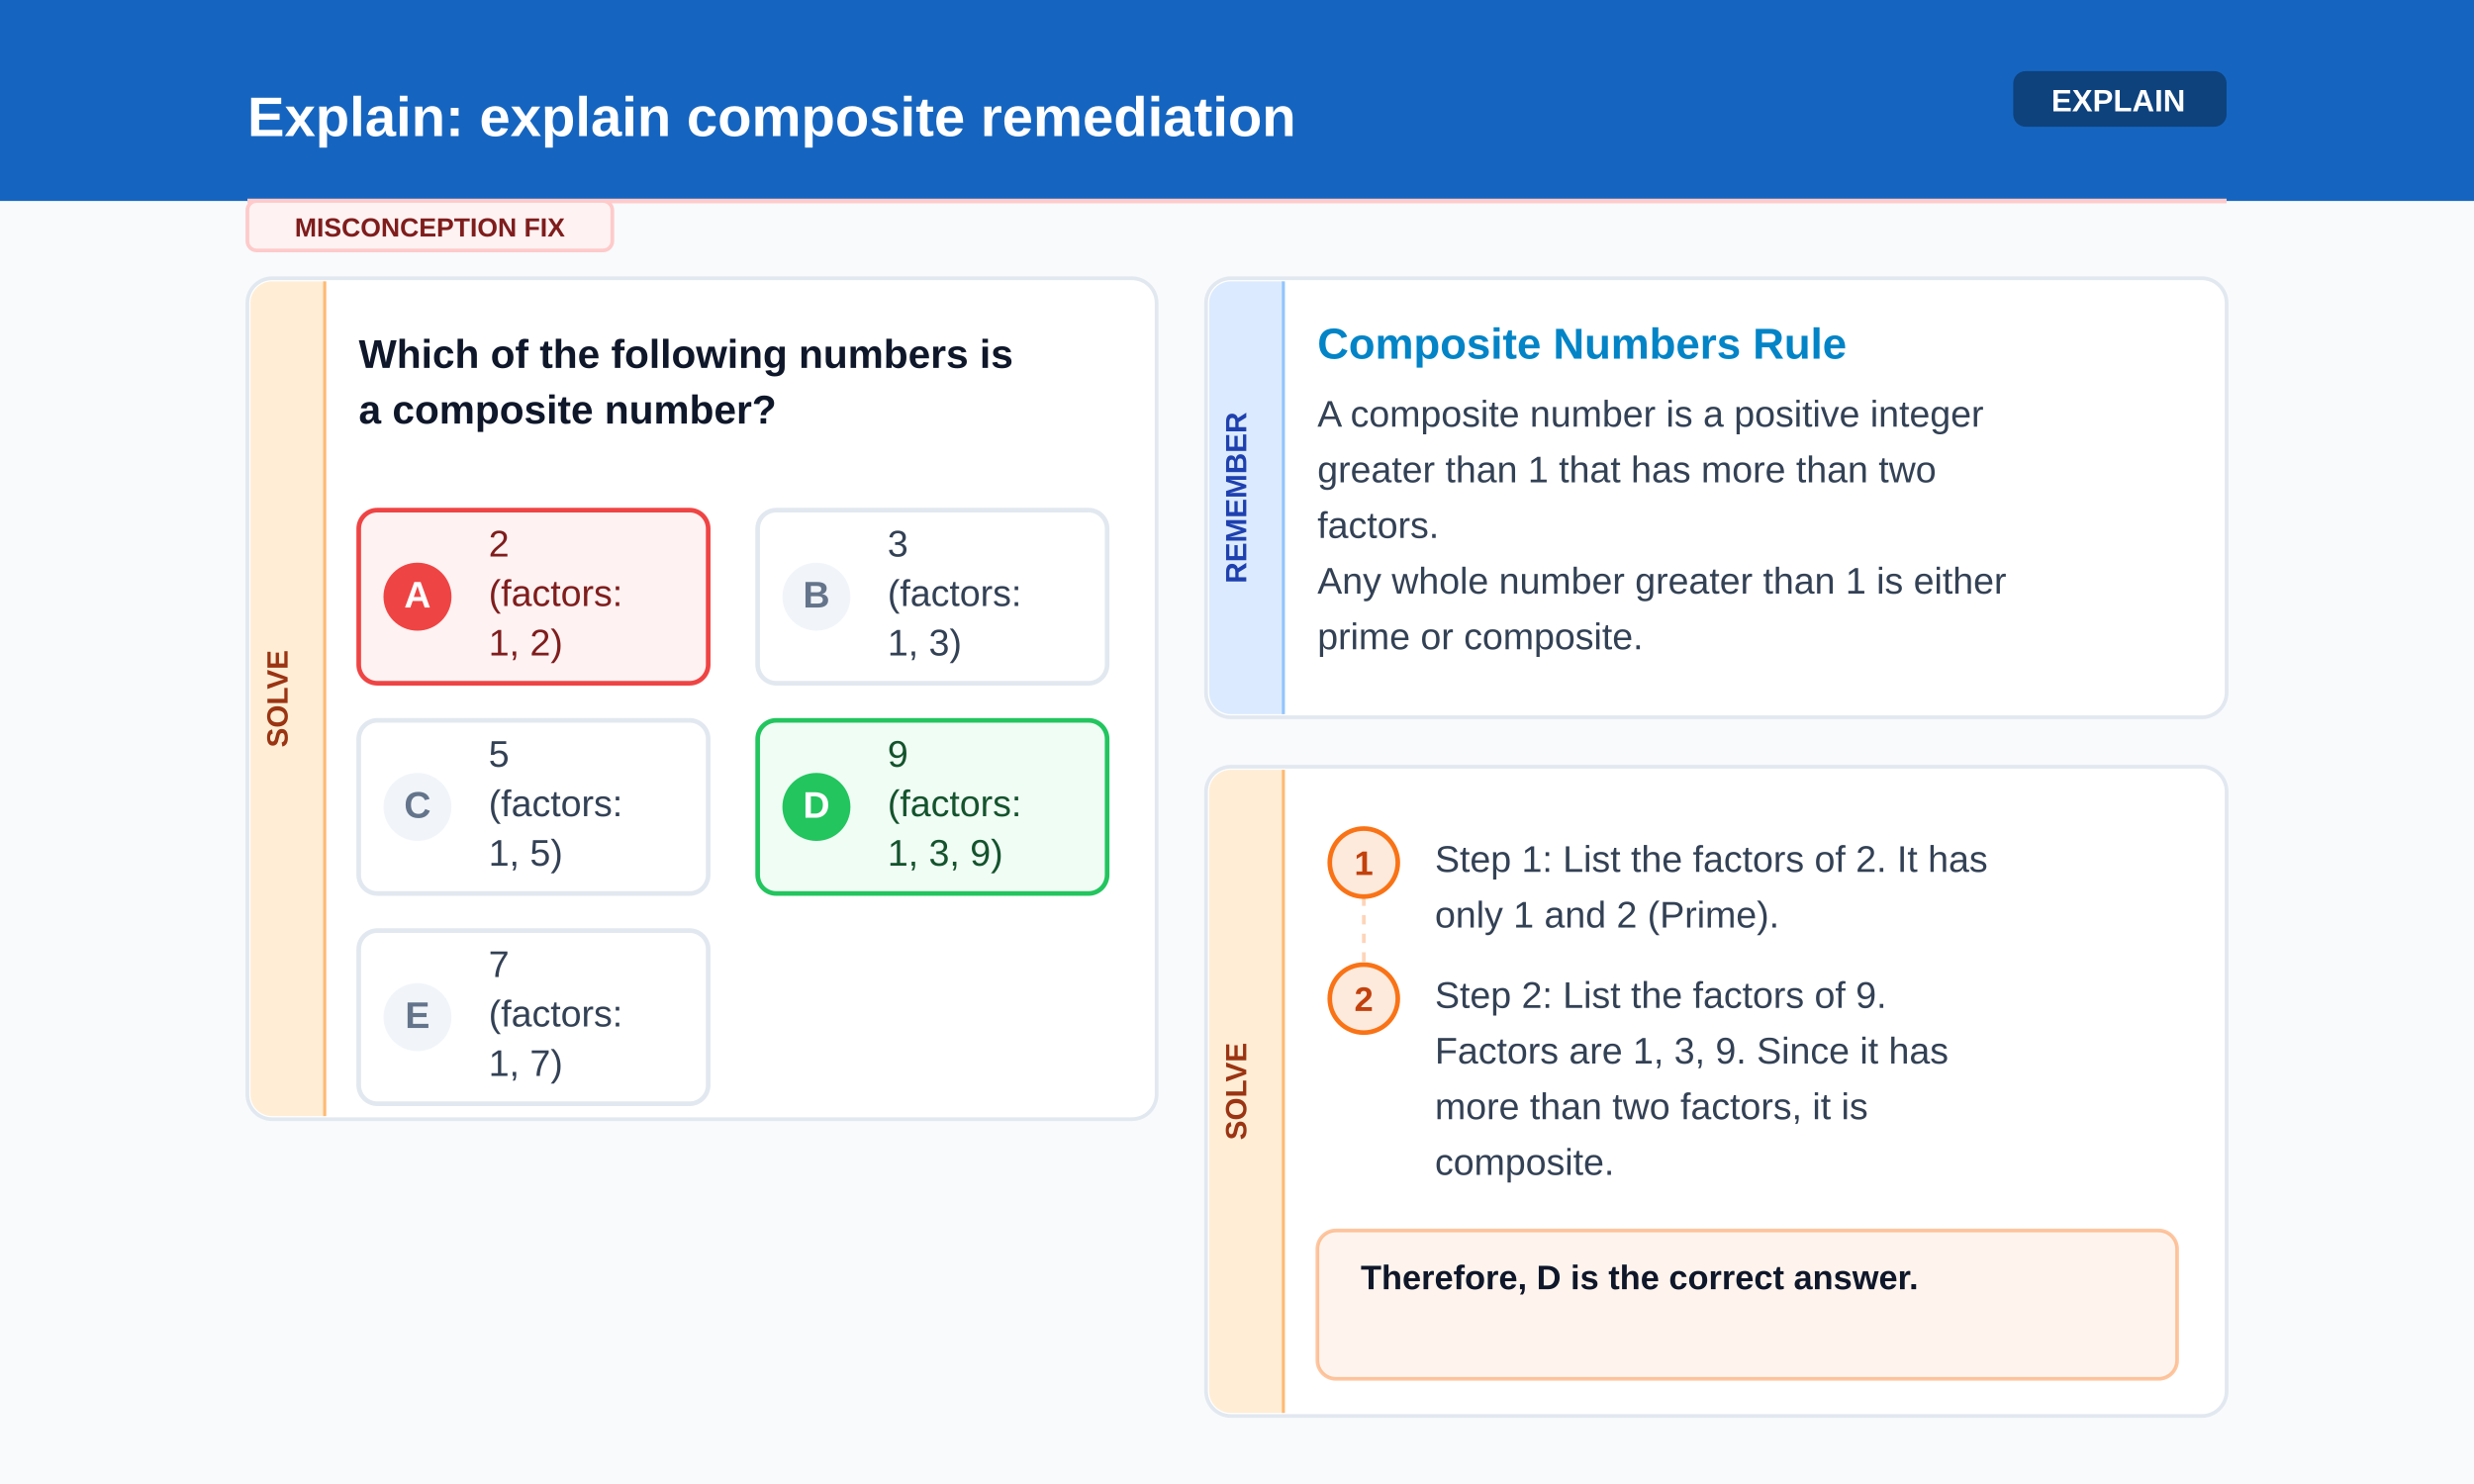
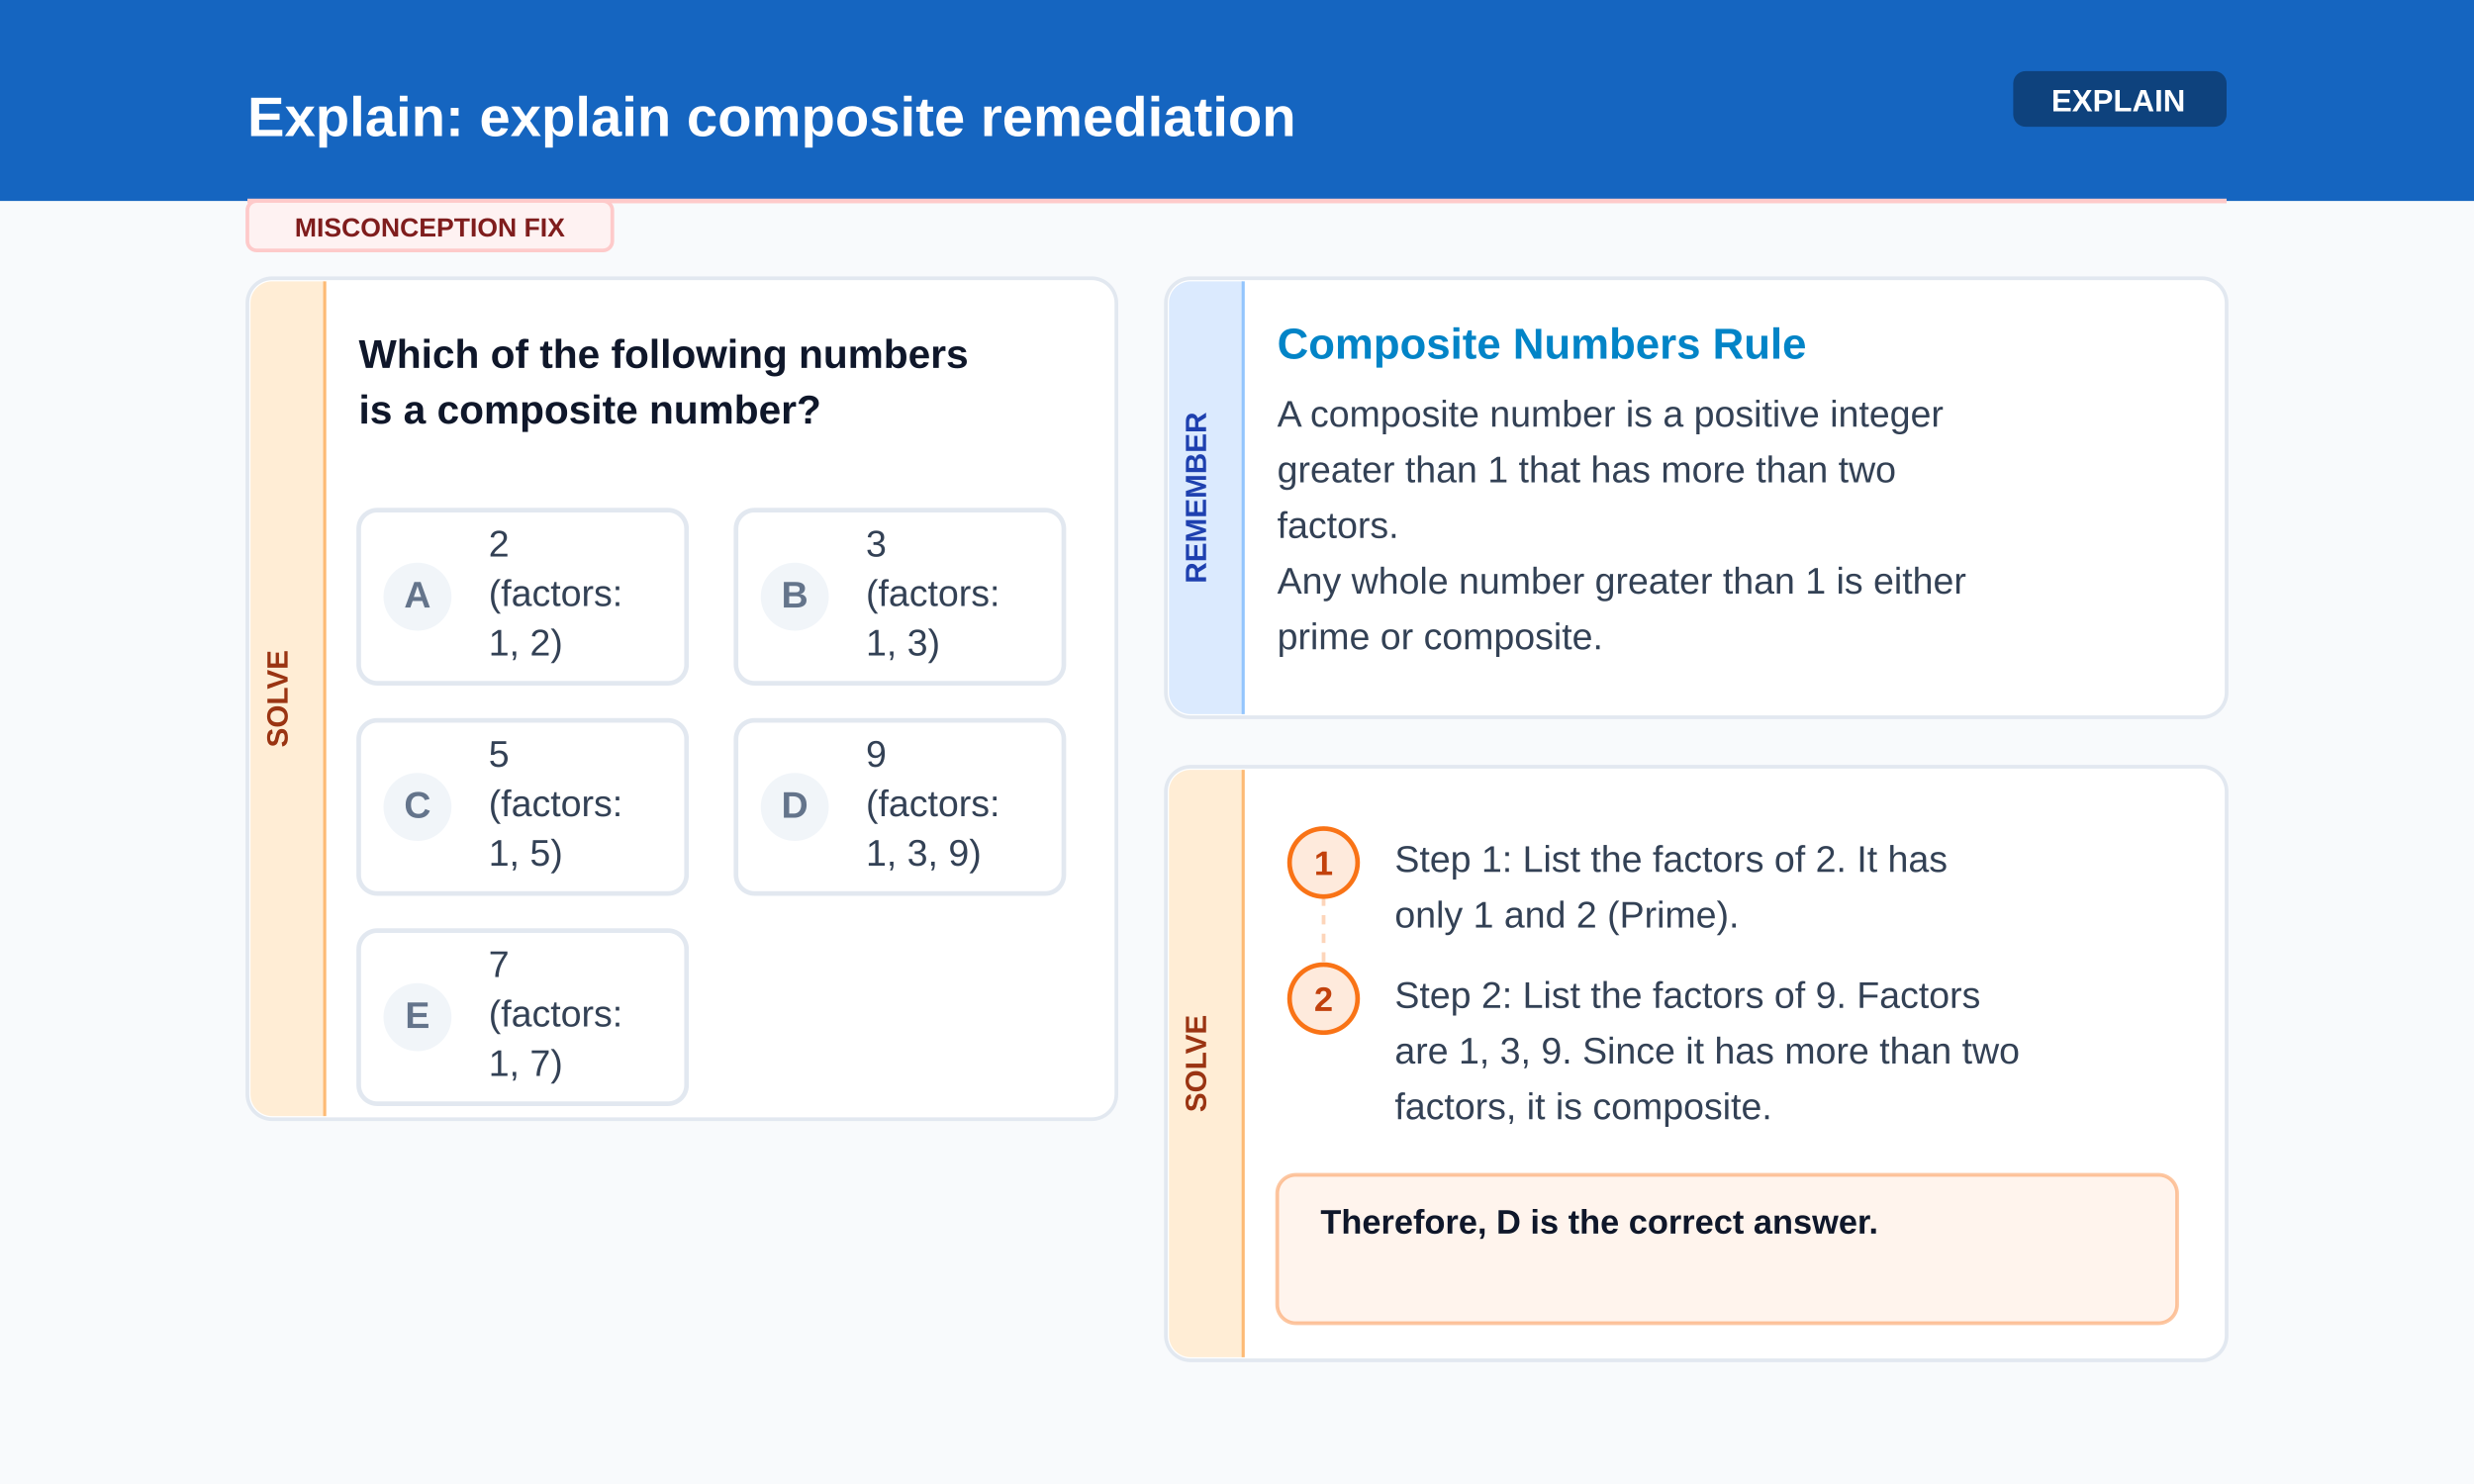
<svg xmlns="http://www.w3.org/2000/svg" width="800" height="480">
  <rect width="800" height="480" fill="#f8fafc" />
  <rect width="800" height="65" fill="#1565C0" />
  <g id="u0" data-reveal-order="0" data-ref="title" data-type="title">
    <text x="80" y="44" font-family="Arial, sans-serif" font-size="18" font-weight="bold" fill="#FFFFFF" text-anchor="start">Explain: explain composite remediation</text>
  </g>
  <rect x="651" y="23" width="69" height="18" rx="4" fill="#000000" opacity="0.35" />
  <text x="685" y="36" font-family="Arial, sans-serif" font-size="10" font-weight="bold" fill="#FFFFFF" text-anchor="middle">EXPLAIN</text>
  <line x1="80" y1="65" x2="720" y2="65" stroke="#fecaca" stroke-width="1.5" />
  <rect x="80" y="65" width="118" height="16" rx="3" fill="#fef2f2" stroke="#fecaca" stroke-width="1.2" />
  <text x="139" y="76.5" font-family="Arial, sans-serif" font-size="8.5" font-weight="bold" fill="#7f1d1d" text-anchor="middle">MISCONCEPTION FIX</text>
  <g id="u1" data-reveal-order="1" data-ref="center" data-type="remediation_block">
-     <rect x="80" y="90" width="294" height="272" rx="8" fill="#ffffff" stroke="#e2e8f0" stroke-width="1.2" />
+     <rect x="80" y="90" width="281" height="272" rx="8" fill="#ffffff" stroke="#e2e8f0" stroke-width="1.2" />
    <path d="M 105 91 L 88 91 A 7 7 0 0 0 81 98 L 81 354 A 7 7 0 0 0 88 361 L 105 361 Z" fill="#ffedd5" />
    <line x1="105" y1="91" x2="105" y2="361" stroke="#fdba74" stroke-width="1" />
    <text x="93" y="226.0" font-family="Arial, sans-serif" font-size="9.5" font-weight="bold" fill="#9a3412" text-anchor="middle" transform="rotate(-90, 93, 226.0)">SOLVE</text>
-     <text x="116" y="119" font-family="Arial, sans-serif" font-size="13" font-weight="bold" fill="#0f172a" text-anchor="start">Which of the following numbers is</text>
-     <text x="116" y="137" font-family="Arial, sans-serif" font-size="13" font-weight="bold" fill="#0f172a" text-anchor="start">a composite number?</text>
-     <rect x="116" y="165" width="113" height="56" rx="6" fill="#fef2f2" stroke="#ef4444" stroke-width="1.5" />
-     <circle cx="135" cy="193" r="11" fill="#ef4444" />
-     <text x="135" y="196.5" font-family="Arial, sans-serif" font-size="12" font-weight="bold" fill="#ffffff" text-anchor="middle">A</text>
-     <text x="158" y="180" font-family="Arial, sans-serif" font-size="12" font-weight="normal" fill="#7f1d1d" text-anchor="start">2</text>
-     <text x="158" y="196" font-family="Arial, sans-serif" font-size="12" font-weight="normal" fill="#7f1d1d" text-anchor="start">(factors:</text>
-     <text x="158" y="212" font-family="Arial, sans-serif" font-size="12" font-weight="normal" fill="#7f1d1d" text-anchor="start">1, 2)</text>
-     <rect x="245" y="165" width="113" height="56" rx="6" fill="#ffffff" stroke="#e2e8f0" stroke-width="1.5" />
-     <circle cx="264" cy="193" r="11" fill="#f1f5f9" />
-     <text x="264" y="196.5" font-family="Arial, sans-serif" font-size="12" font-weight="bold" fill="#64748b" text-anchor="middle">B</text>
-     <text x="287" y="180" font-family="Arial, sans-serif" font-size="12" font-weight="normal" fill="#334155" text-anchor="start">3</text>
-     <text x="287" y="196" font-family="Arial, sans-serif" font-size="12" font-weight="normal" fill="#334155" text-anchor="start">(factors:</text>
-     <text x="287" y="212" font-family="Arial, sans-serif" font-size="12" font-weight="normal" fill="#334155" text-anchor="start">1, 3)</text>
-     <rect x="116" y="233" width="113" height="56" rx="6" fill="#ffffff" stroke="#e2e8f0" stroke-width="1.5" />
+     <text x="116" y="119" font-family="Arial, sans-serif" font-size="13" font-weight="bold" fill="#0f172a" text-anchor="start">Which of the following numbers</text>
+     <text x="116" y="137" font-family="Arial, sans-serif" font-size="13" font-weight="bold" fill="#0f172a" text-anchor="start">is a composite number?</text>
+     <rect x="116" y="165" width="106" height="56" rx="6" fill="#ffffff" stroke="#e2e8f0" stroke-width="1.5" />
+     <circle cx="135" cy="193" r="11" fill="#f1f5f9" />
+     <text x="135" y="196.5" font-family="Arial, sans-serif" font-size="12" font-weight="bold" fill="#64748b" text-anchor="middle">A</text>
+     <text x="158" y="180" font-family="Arial, sans-serif" font-size="12" font-weight="normal" fill="#334155" text-anchor="start">2</text>
+     <text x="158" y="196" font-family="Arial, sans-serif" font-size="12" font-weight="normal" fill="#334155" text-anchor="start">(factors:</text>
+     <text x="158" y="212" font-family="Arial, sans-serif" font-size="12" font-weight="normal" fill="#334155" text-anchor="start">1, 2)</text>
+     <rect x="238" y="165" width="106" height="56" rx="6" fill="#ffffff" stroke="#e2e8f0" stroke-width="1.5" />
+     <circle cx="257" cy="193" r="11" fill="#f1f5f9" />
+     <text x="257" y="196.5" font-family="Arial, sans-serif" font-size="12" font-weight="bold" fill="#64748b" text-anchor="middle">B</text>
+     <text x="280" y="180" font-family="Arial, sans-serif" font-size="12" font-weight="normal" fill="#334155" text-anchor="start">3</text>
+     <text x="280" y="196" font-family="Arial, sans-serif" font-size="12" font-weight="normal" fill="#334155" text-anchor="start">(factors:</text>
+     <text x="280" y="212" font-family="Arial, sans-serif" font-size="12" font-weight="normal" fill="#334155" text-anchor="start">1, 3)</text>
+     <rect x="116" y="233" width="106" height="56" rx="6" fill="#ffffff" stroke="#e2e8f0" stroke-width="1.5" />
    <circle cx="135" cy="261" r="11" fill="#f1f5f9" />
    <text x="135" y="264.5" font-family="Arial, sans-serif" font-size="12" font-weight="bold" fill="#64748b" text-anchor="middle">C</text>
    <text x="158" y="248" font-family="Arial, sans-serif" font-size="12" font-weight="normal" fill="#334155" text-anchor="start">5</text>
    <text x="158" y="264" font-family="Arial, sans-serif" font-size="12" font-weight="normal" fill="#334155" text-anchor="start">(factors:</text>
    <text x="158" y="280" font-family="Arial, sans-serif" font-size="12" font-weight="normal" fill="#334155" text-anchor="start">1, 5)</text>
-     <rect x="245" y="233" width="113" height="56" rx="6" fill="#f0fdf4" stroke="#22c55e" stroke-width="1.5" />
-     <circle cx="264" cy="261" r="11" fill="#22c55e" />
-     <text x="264" y="264.5" font-family="Arial, sans-serif" font-size="12" font-weight="bold" fill="#ffffff" text-anchor="middle">D</text>
-     <text x="287" y="248" font-family="Arial, sans-serif" font-size="12" font-weight="normal" fill="#14532d" text-anchor="start">9</text>
-     <text x="287" y="264" font-family="Arial, sans-serif" font-size="12" font-weight="normal" fill="#14532d" text-anchor="start">(factors:</text>
-     <text x="287" y="280" font-family="Arial, sans-serif" font-size="12" font-weight="normal" fill="#14532d" text-anchor="start">1, 3, 9)</text>
-     <rect x="116" y="301" width="113" height="56" rx="6" fill="#ffffff" stroke="#e2e8f0" stroke-width="1.5" />
+     <rect x="238" y="233" width="106" height="56" rx="6" fill="#ffffff" stroke="#e2e8f0" stroke-width="1.5" />
+     <circle cx="257" cy="261" r="11" fill="#f1f5f9" />
+     <text x="257" y="264.5" font-family="Arial, sans-serif" font-size="12" font-weight="bold" fill="#64748b" text-anchor="middle">D</text>
+     <text x="280" y="248" font-family="Arial, sans-serif" font-size="12" font-weight="normal" fill="#334155" text-anchor="start">9</text>
+     <text x="280" y="264" font-family="Arial, sans-serif" font-size="12" font-weight="normal" fill="#334155" text-anchor="start">(factors:</text>
+     <text x="280" y="280" font-family="Arial, sans-serif" font-size="12" font-weight="normal" fill="#334155" text-anchor="start">1, 3, 9)</text>
+     <rect x="116" y="301" width="106" height="56" rx="6" fill="#ffffff" stroke="#e2e8f0" stroke-width="1.5" />
    <circle cx="135" cy="329" r="11" fill="#f1f5f9" />
    <text x="135" y="332.5" font-family="Arial, sans-serif" font-size="12" font-weight="bold" fill="#64748b" text-anchor="middle">E</text>
    <text x="158" y="316" font-family="Arial, sans-serif" font-size="12" font-weight="normal" fill="#334155" text-anchor="start">7</text>
    <text x="158" y="332" font-family="Arial, sans-serif" font-size="12" font-weight="normal" fill="#334155" text-anchor="start">(factors:</text>
    <text x="158" y="348" font-family="Arial, sans-serif" font-size="12" font-weight="normal" fill="#334155" text-anchor="start">1, 7)</text>
-     <rect x="390" y="90" width="330" height="142" rx="8" fill="#ffffff" stroke="#e2e8f0" stroke-width="1.2" />
-     <path d="M 415 91 L 398 91 A 7 7 0 0 0 391 98 L 391 224 A 7 7 0 0 0 398 231 L 415 231 Z" fill="#dbeafe" />
-     <line x1="415" y1="91" x2="415" y2="231" stroke="#93c5fd" stroke-width="1" />
-     <text x="403" y="161.0" font-family="Arial, sans-serif" font-size="9.5" font-weight="bold" fill="#1e40af" text-anchor="middle" transform="rotate(-90, 403, 161.0)">REMEMBER</text>
-     <text x="426" y="116" font-family="Arial, sans-serif" font-size="14" font-weight="bold" fill="#0284c7" text-anchor="start">Composite Numbers Rule</text>
-     <text x="426" y="138" font-family="Arial, sans-serif" font-size="12" font-weight="normal" fill="#334155" text-anchor="start">A composite number is a positive integer</text>
-     <text x="426" y="156" font-family="Arial, sans-serif" font-size="12" font-weight="normal" fill="#334155" text-anchor="start">greater than 1 that has more than two</text>
-     <text x="426" y="174" font-family="Arial, sans-serif" font-size="12" font-weight="normal" fill="#334155" text-anchor="start">factors.</text>
-     <text x="426" y="192" font-family="Arial, sans-serif" font-size="12" font-weight="normal" fill="#334155" text-anchor="start">Any whole number greater than 1 is either</text>
-     <text x="426" y="210" font-family="Arial, sans-serif" font-size="12" font-weight="normal" fill="#334155" text-anchor="start">prime or composite.</text>
-     <rect x="390" y="248" width="330" height="210" rx="8" fill="#ffffff" stroke="#e2e8f0" stroke-width="1.2" />
-     <path d="M 415 249 L 398 249 A 7 7 0 0 0 391 256 L 391 450 A 7 7 0 0 0 398 457 L 415 457 Z" fill="#ffedd5" />
-     <line x1="415" y1="249" x2="415" y2="457" stroke="#fdba74" stroke-width="1" />
-     <text x="403" y="353.0" font-family="Arial, sans-serif" font-size="9.5" font-weight="bold" fill="#9a3412" text-anchor="middle" transform="rotate(-90, 403, 353.0)">SOLVE</text>
-     <circle cx="441" cy="279" r="11" fill="#f97316" opacity="0.15" />
-     <circle cx="441" cy="279" r="11" fill="none" stroke="#f97316" stroke-width="1.5" />
-     <text x="441" y="283" font-family="Arial, sans-serif" font-size="11" font-weight="bold" fill="#c2410c" text-anchor="middle">1</text>
-     <text x="464" y="282" font-family="Arial, sans-serif" font-size="12" font-weight="normal" fill="#334155" text-anchor="start">Step 1: List the factors of 2. It has</text>
-     <text x="464" y="300" font-family="Arial, sans-serif" font-size="12" font-weight="normal" fill="#334155" text-anchor="start">only 1 and 2 (Prime).</text>
-     <line x1="441" y1="290" x2="441" y2="312" stroke="#f97316" stroke-width="1.2" opacity="0.3" stroke-dasharray="3 3" />
-     <circle cx="441" cy="323" r="11" fill="#f97316" opacity="0.15" />
-     <circle cx="441" cy="323" r="11" fill="none" stroke="#f97316" stroke-width="1.5" />
-     <text x="441" y="327" font-family="Arial, sans-serif" font-size="11" font-weight="bold" fill="#c2410c" text-anchor="middle">2</text>
-     <text x="464" y="326" font-family="Arial, sans-serif" font-size="12" font-weight="normal" fill="#334155" text-anchor="start">Step 2: List the factors of 9.</text>
-     <text x="464" y="344" font-family="Arial, sans-serif" font-size="12" font-weight="normal" fill="#334155" text-anchor="start">Factors are 1, 3, 9. Since it has</text>
-     <text x="464" y="362" font-family="Arial, sans-serif" font-size="12" font-weight="normal" fill="#334155" text-anchor="start">more than two factors, it is</text>
-     <text x="464" y="380" font-family="Arial, sans-serif" font-size="12" font-weight="normal" fill="#334155" text-anchor="start">composite.</text>
-     <rect x="426" y="398" width="278" height="48" rx="6" fill="#f97316" opacity="0.08" />
-     <rect x="426" y="398" width="278" height="48" rx="6" fill="none" stroke="#f97316" stroke-width="1.2" opacity="0.4" />
-     <text x="440" y="417" font-family="Arial, sans-serif" font-size="11" font-weight="bold" fill="#0f172a" text-anchor="start">Therefore, D is the correct answer.</text>
+     <rect x="377" y="90" width="343" height="142" rx="8" fill="#ffffff" stroke="#e2e8f0" stroke-width="1.2" />
+     <path d="M 402 91 L 385 91 A 7 7 0 0 0 378 98 L 378 224 A 7 7 0 0 0 385 231 L 402 231 Z" fill="#dbeafe" />
+     <line x1="402" y1="91" x2="402" y2="231" stroke="#93c5fd" stroke-width="1" />
+     <text x="390" y="161.0" font-family="Arial, sans-serif" font-size="9.5" font-weight="bold" fill="#1e40af" text-anchor="middle" transform="rotate(-90, 390, 161.0)">REMEMBER</text>
+     <text x="413" y="116" font-family="Arial, sans-serif" font-size="14" font-weight="bold" fill="#0284c7" text-anchor="start">Composite Numbers Rule</text>
+     <text x="413" y="138" font-family="Arial, sans-serif" font-size="12" font-weight="normal" fill="#334155" text-anchor="start">A composite number is a positive integer</text>
+     <text x="413" y="156" font-family="Arial, sans-serif" font-size="12" font-weight="normal" fill="#334155" text-anchor="start">greater than 1 that has more than two</text>
+     <text x="413" y="174" font-family="Arial, sans-serif" font-size="12" font-weight="normal" fill="#334155" text-anchor="start">factors.</text>
+     <text x="413" y="192" font-family="Arial, sans-serif" font-size="12" font-weight="normal" fill="#334155" text-anchor="start">Any whole number greater than 1 is either</text>
+     <text x="413" y="210" font-family="Arial, sans-serif" font-size="12" font-weight="normal" fill="#334155" text-anchor="start">prime or composite.</text>
+     <rect x="377" y="248" width="343" height="192" rx="8" fill="#ffffff" stroke="#e2e8f0" stroke-width="1.2" />
+     <path d="M 402 249 L 385 249 A 7 7 0 0 0 378 256 L 378 432 A 7 7 0 0 0 385 439 L 402 439 Z" fill="#ffedd5" />
+     <line x1="402" y1="249" x2="402" y2="439" stroke="#fdba74" stroke-width="1" />
+     <text x="390" y="344.0" font-family="Arial, sans-serif" font-size="9.5" font-weight="bold" fill="#9a3412" text-anchor="middle" transform="rotate(-90, 390, 344.0)">SOLVE</text>
+     <circle cx="428" cy="279" r="11" fill="#f97316" opacity="0.15" />
+     <circle cx="428" cy="279" r="11" fill="none" stroke="#f97316" stroke-width="1.5" />
+     <text x="428" y="283" font-family="Arial, sans-serif" font-size="11" font-weight="bold" fill="#c2410c" text-anchor="middle">1</text>
+     <text x="451" y="282" font-family="Arial, sans-serif" font-size="12" font-weight="normal" fill="#334155" text-anchor="start">Step 1: List the factors of 2. It has</text>
+     <text x="451" y="300" font-family="Arial, sans-serif" font-size="12" font-weight="normal" fill="#334155" text-anchor="start">only 1 and 2 (Prime).</text>
+     <line x1="428" y1="290" x2="428" y2="312" stroke="#f97316" stroke-width="1.2" opacity="0.3" stroke-dasharray="3 3" />
+     <circle cx="428" cy="323" r="11" fill="#f97316" opacity="0.15" />
+     <circle cx="428" cy="323" r="11" fill="none" stroke="#f97316" stroke-width="1.5" />
+     <text x="428" y="327" font-family="Arial, sans-serif" font-size="11" font-weight="bold" fill="#c2410c" text-anchor="middle">2</text>
+     <text x="451" y="326" font-family="Arial, sans-serif" font-size="12" font-weight="normal" fill="#334155" text-anchor="start">Step 2: List the factors of 9. Factors</text>
+     <text x="451" y="344" font-family="Arial, sans-serif" font-size="12" font-weight="normal" fill="#334155" text-anchor="start">are 1, 3, 9. Since it has more than two</text>
+     <text x="451" y="362" font-family="Arial, sans-serif" font-size="12" font-weight="normal" fill="#334155" text-anchor="start">factors, it is composite.</text>
+     <rect x="413" y="380" width="291" height="48" rx="6" fill="#f97316" opacity="0.08" />
+     <rect x="413" y="380" width="291" height="48" rx="6" fill="none" stroke="#f97316" stroke-width="1.2" opacity="0.4" />
+     <text x="427" y="399" font-family="Arial, sans-serif" font-size="11" font-weight="bold" fill="#0f172a" text-anchor="start">Therefore, D is the correct answer.</text>
  </g>
</svg>
